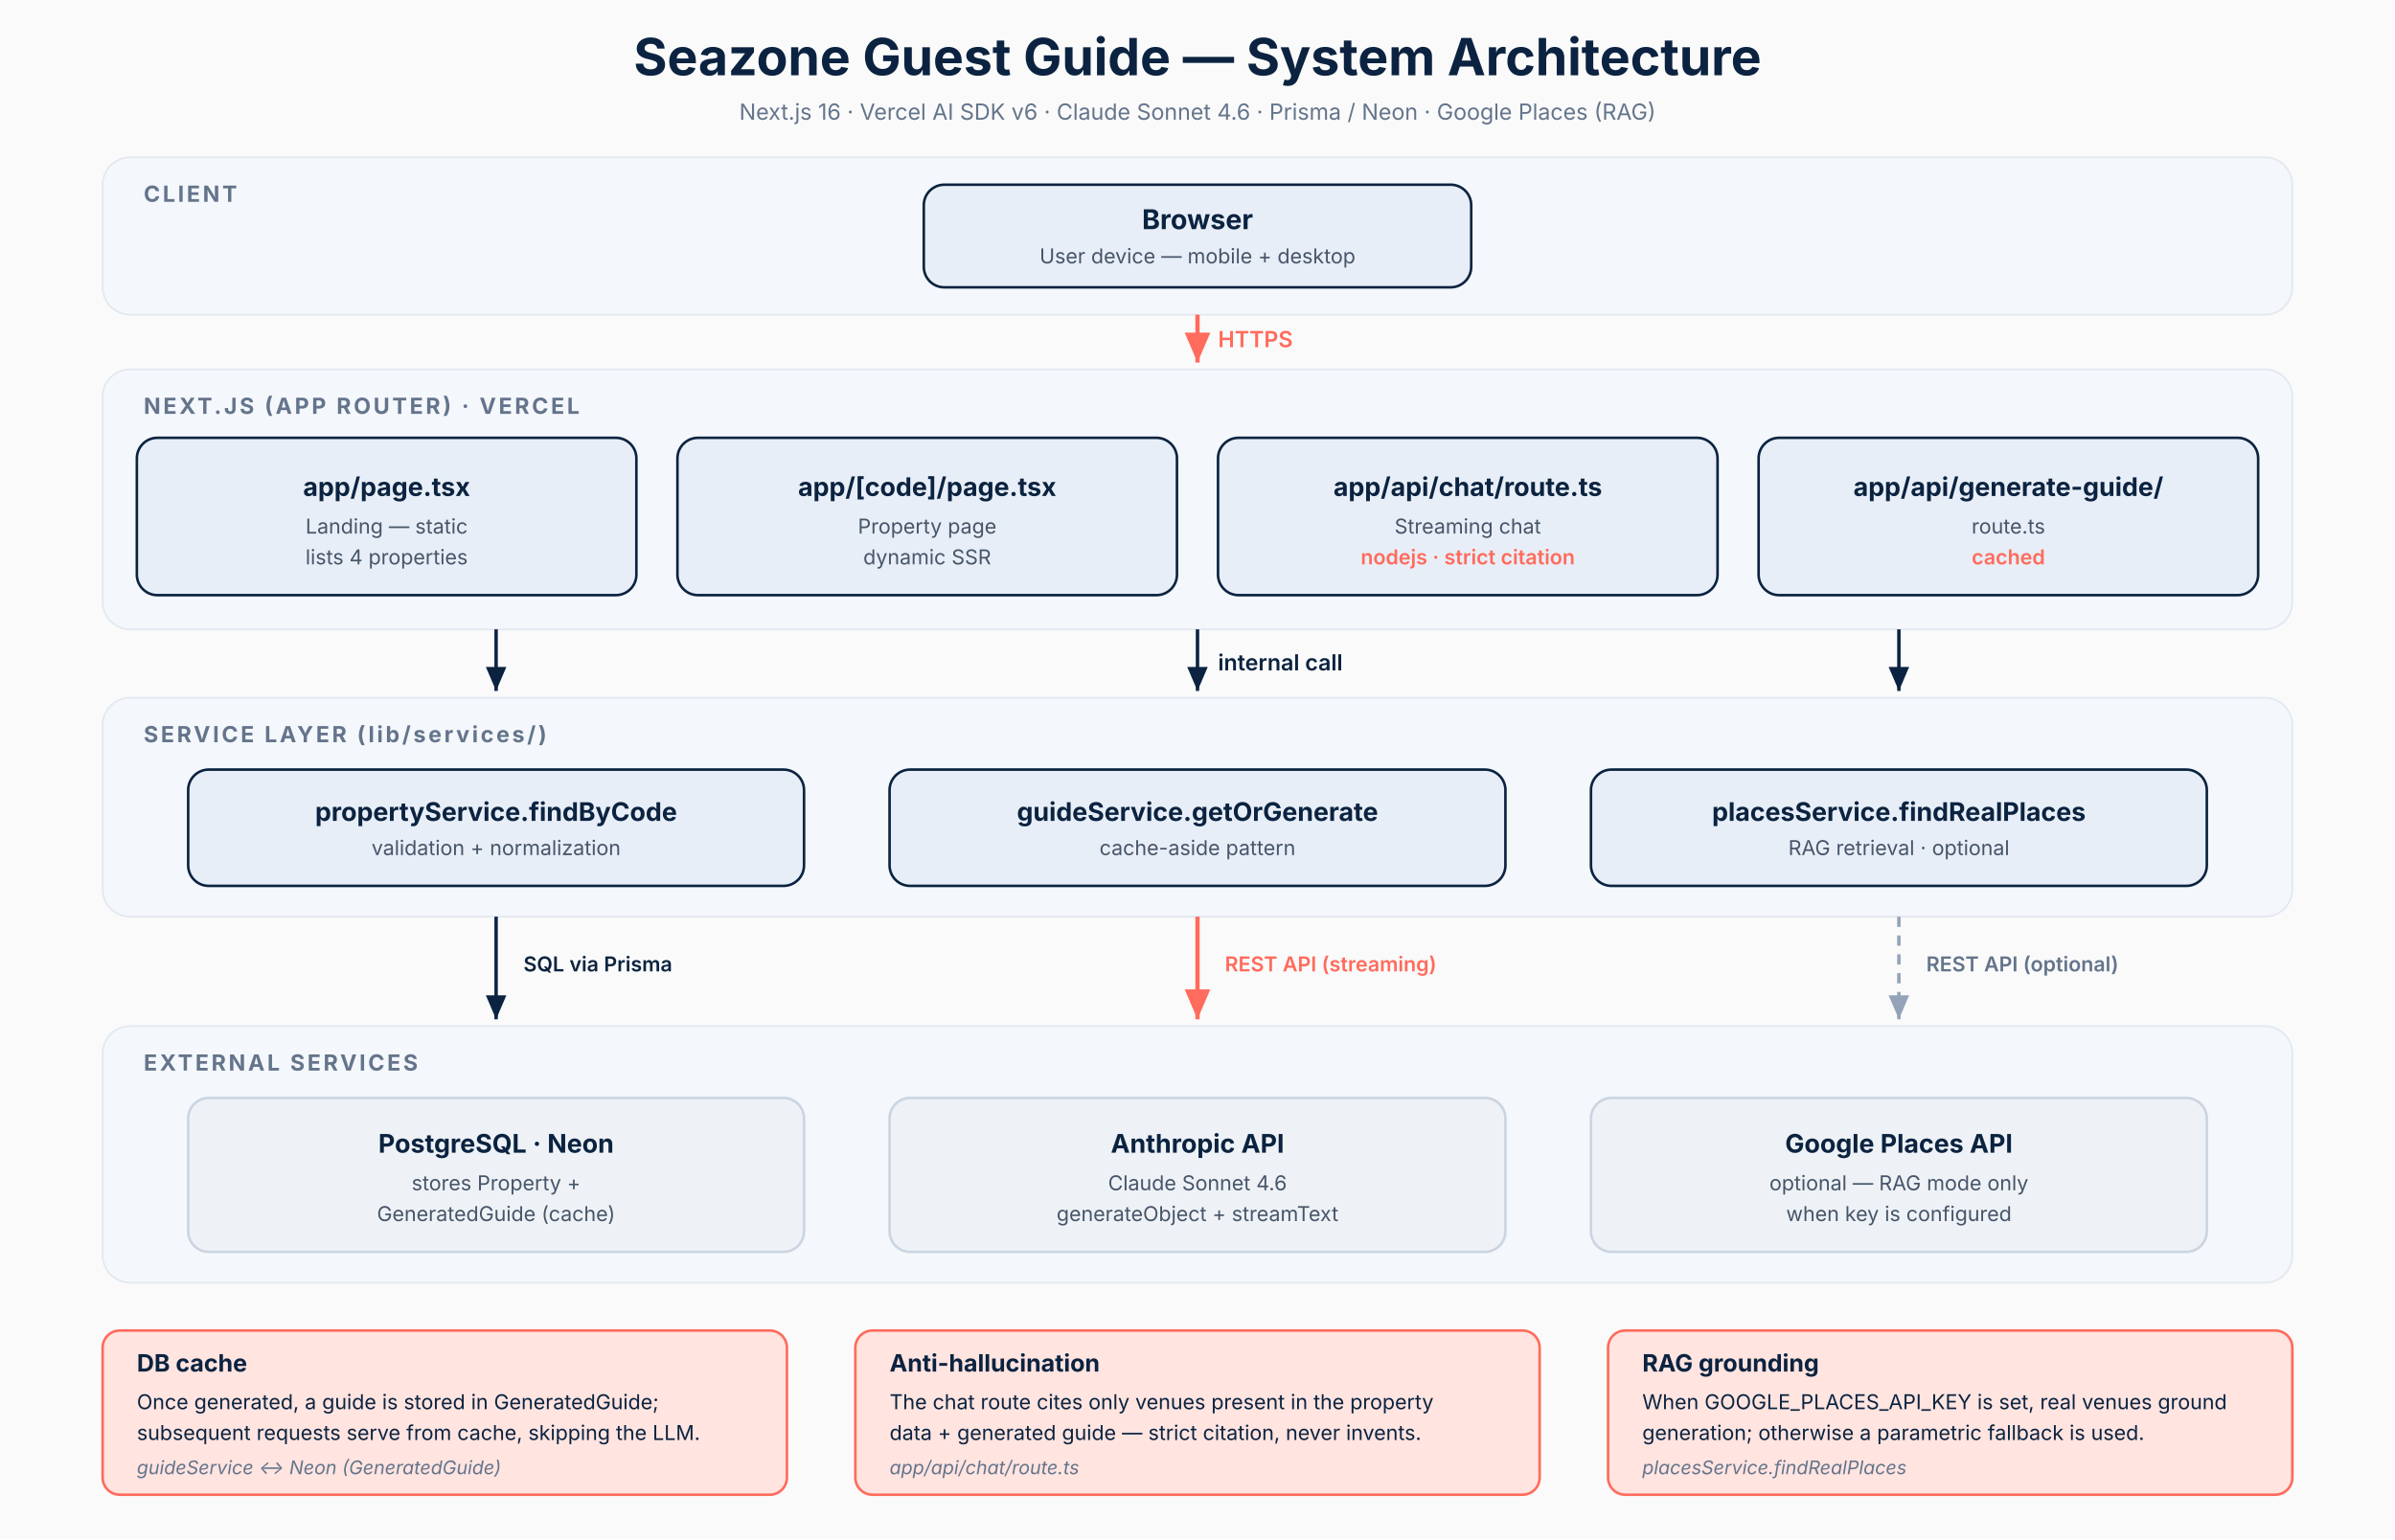
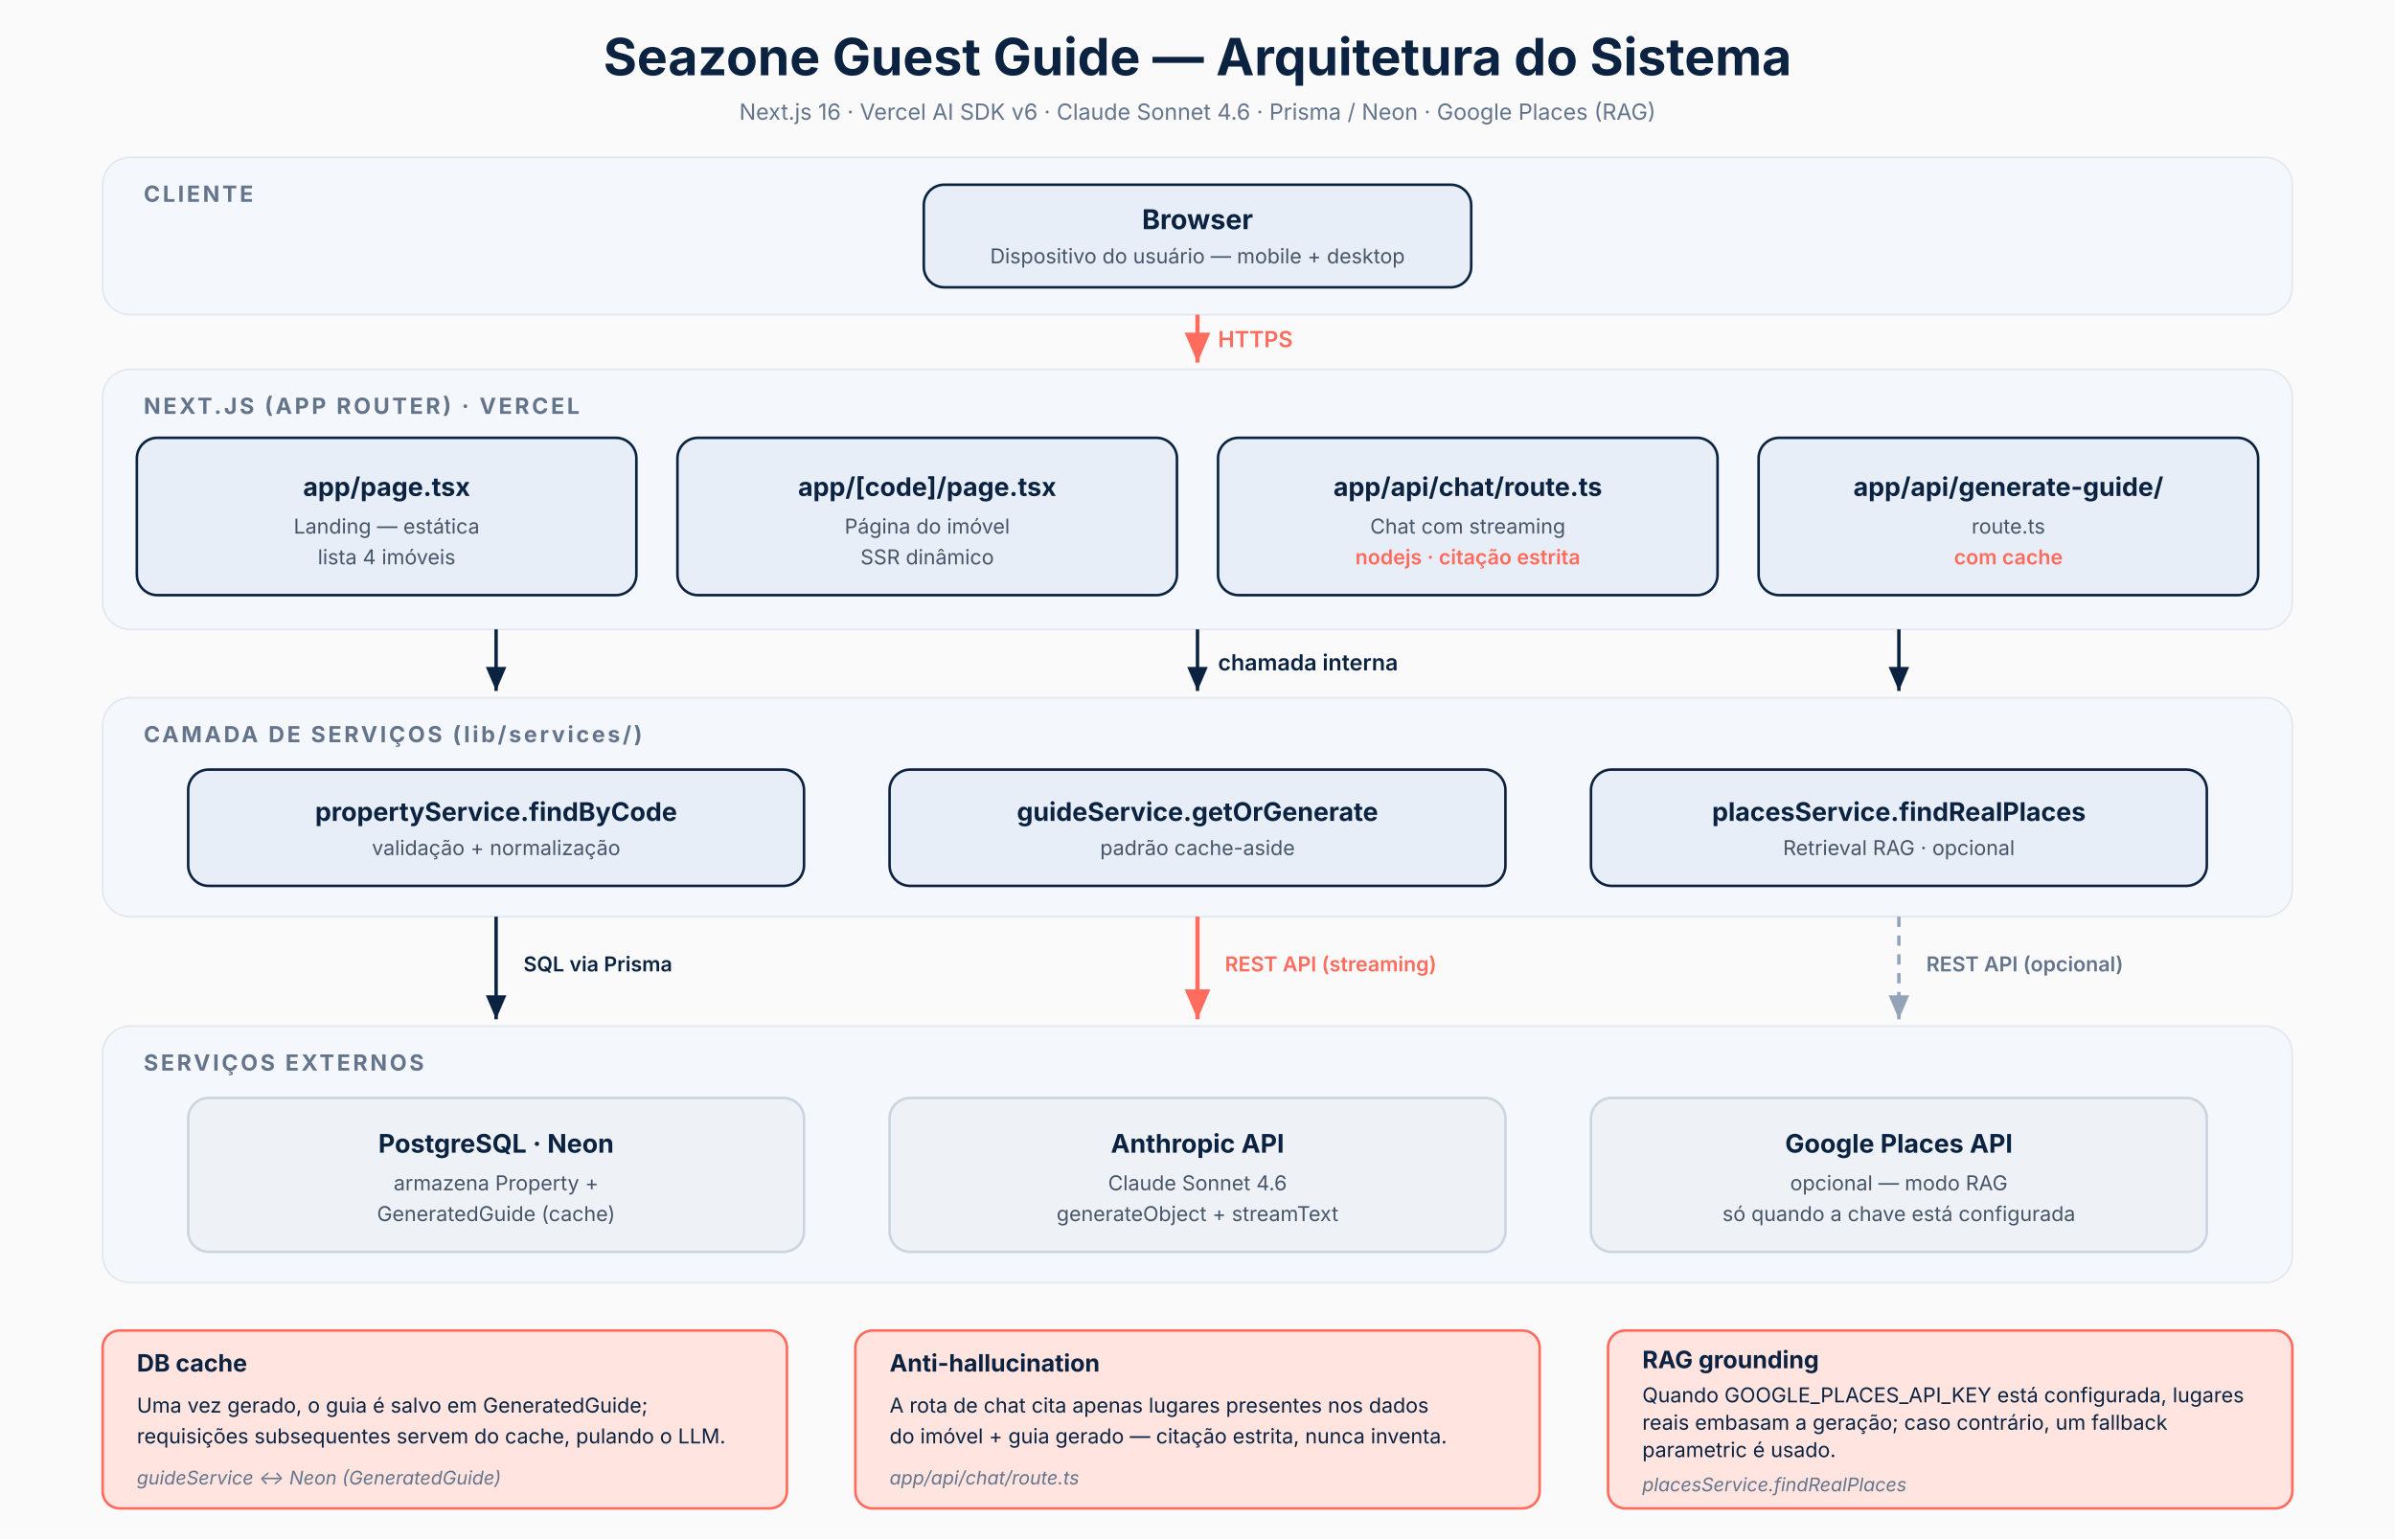
<svg xmlns="http://www.w3.org/2000/svg" width="2800" height="1800" viewBox="0 0 1400 900" font-family="Inter, Segoe UI, Helvetica, Arial, sans-serif">
  <defs>
    <marker id="navy" markerWidth="10" markerHeight="10" refX="7" refY="3" orient="auto" markerUnits="strokeWidth">
      <path d="M0,0 L7,3 L0,6 Z" fill="#0B2340" />
    </marker>
    <marker id="coral" markerWidth="10" markerHeight="10" refX="7" refY="3" orient="auto" markerUnits="strokeWidth">
      <path d="M0,0 L7,3 L0,6 Z" fill="#FF6B5C" />
    </marker>
    <marker id="gray" markerWidth="10" markerHeight="10" refX="7" refY="3" orient="auto" markerUnits="strokeWidth">
      <path d="M0,0 L7,3 L0,6 Z" fill="#94A3B8" />
    </marker>
  </defs>
  <rect x="0" y="0" width="1400" height="900" fill="#FAFAFA" />
-   <text x="700" y="44" text-anchor="middle" font-size="30" font-weight="700" fill="#0B2340">Seazone Guest Guide — System Architecture</text>
+   <text x="700" y="44" text-anchor="middle" font-size="30" font-weight="700" fill="#0B2340">Seazone Guest Guide — Arquitetura do Sistema</text>
  <text x="700" y="70" text-anchor="middle" font-size="13" fill="#64748B">Next.js 16 · Vercel AI SDK v6 · Claude Sonnet 4.6 · Prisma / Neon · Google Places (RAG)</text>
  <rect x="60" y="92" width="1280" height="92" rx="16" fill="#F4F7FB" stroke="#E2E8F0" />
-   <text x="84" y="118" font-size="13" font-weight="700" letter-spacing="1.5" fill="#64748B">CLIENT</text>
+   <text x="84" y="118" font-size="13" font-weight="700" letter-spacing="1.5" fill="#64748B">CLIENTE</text>
  <rect x="540" y="108" width="320" height="60" rx="12" fill="#E8EEF7" stroke="#0B2340" stroke-width="1.5" />
  <text x="700" y="134" text-anchor="middle" font-size="16" font-weight="700" fill="#0B2340">Browser</text>
-   <text x="700" y="154" text-anchor="middle" font-size="12" fill="#475569">User device — mobile + desktop</text>
+   <text x="700" y="154" text-anchor="middle" font-size="12" fill="#475569">Dispositivo do usuário — mobile + desktop</text>
  <line x1="700" y1="184" x2="700" y2="212" stroke="#FF6B5C" stroke-width="2.5" marker-end="url(#coral)" />
  <text x="712" y="203" font-size="13" font-weight="600" fill="#FF6B5C">HTTPS</text>
  <rect x="60" y="216" width="1280" height="152" rx="16" fill="#F4F7FB" stroke="#E2E8F0" />
  <text x="84" y="242" font-size="13" font-weight="700" letter-spacing="1.5" fill="#64748B">NEXT.JS (APP ROUTER) · VERCEL</text>
  <rect x="80" y="256" width="292" height="92" rx="12" fill="#E8EEF7" stroke="#0B2340" stroke-width="1.5" />
  <text x="226" y="290" text-anchor="middle" font-size="15" font-weight="700" fill="#0B2340">app/page.tsx</text>
-   <text x="226" y="312" text-anchor="middle" font-size="12" fill="#475569">Landing — static</text>
-   <text x="226" y="330" text-anchor="middle" font-size="12" fill="#475569">lists 4 properties</text>
+   <text x="226" y="312" text-anchor="middle" font-size="12" fill="#475569">Landing — estática</text>
+   <text x="226" y="330" text-anchor="middle" font-size="12" fill="#475569">lista 4 imóveis</text>
  <rect x="396" y="256" width="292" height="92" rx="12" fill="#E8EEF7" stroke="#0B2340" stroke-width="1.5" />
  <text x="542" y="290" text-anchor="middle" font-size="15" font-weight="700" fill="#0B2340">app/[code]/page.tsx</text>
-   <text x="542" y="312" text-anchor="middle" font-size="12" fill="#475569">Property page</text>
-   <text x="542" y="330" text-anchor="middle" font-size="12" fill="#475569">dynamic SSR</text>
+   <text x="542" y="312" text-anchor="middle" font-size="12" fill="#475569">Página do imóvel</text>
+   <text x="542" y="330" text-anchor="middle" font-size="12" fill="#475569">SSR dinâmico</text>
  <rect x="712" y="256" width="292" height="92" rx="12" fill="#E8EEF7" stroke="#0B2340" stroke-width="1.5" />
  <text x="858" y="290" text-anchor="middle" font-size="15" font-weight="700" fill="#0B2340">app/api/chat/route.ts</text>
-   <text x="858" y="312" text-anchor="middle" font-size="12" fill="#475569">Streaming chat</text>
-   <text x="858" y="330" text-anchor="middle" font-size="12" fill="#FF6B5C" font-weight="600">nodejs · strict citation</text>
+   <text x="858" y="312" text-anchor="middle" font-size="12" fill="#475569">Chat com streaming</text>
+   <text x="858" y="330" text-anchor="middle" font-size="12" fill="#FF6B5C" font-weight="600">nodejs · citação estrita</text>
  <rect x="1028" y="256" width="292" height="92" rx="12" fill="#E8EEF7" stroke="#0B2340" stroke-width="1.5" />
  <text x="1174" y="290" text-anchor="middle" font-size="15" font-weight="700" fill="#0B2340">app/api/generate-guide/</text>
  <text x="1174" y="312" text-anchor="middle" font-size="12" fill="#475569">route.ts</text>
-   <text x="1174" y="330" text-anchor="middle" font-size="12" fill="#FF6B5C" font-weight="600">cached</text>
+   <text x="1174" y="330" text-anchor="middle" font-size="12" fill="#FF6B5C" font-weight="600">com cache</text>
  <line x1="290" y1="368" x2="290" y2="404" stroke="#0B2340" stroke-width="2" marker-end="url(#navy)" />
  <line x1="700" y1="368" x2="700" y2="404" stroke="#0B2340" stroke-width="2" marker-end="url(#navy)" />
  <line x1="1110" y1="368" x2="1110" y2="404" stroke="#0B2340" stroke-width="2" marker-end="url(#navy)" />
-   <text x="712" y="392" font-size="13" font-weight="600" fill="#0B2340">internal call</text>
+   <text x="712" y="392" font-size="13" font-weight="600" fill="#0B2340">chamada interna</text>
  <rect x="60" y="408" width="1280" height="128" rx="16" fill="#F4F7FB" stroke="#E2E8F0" />
-   <text x="84" y="434" font-size="13" font-weight="700" letter-spacing="1.5" fill="#64748B">SERVICE LAYER (lib/services/)</text>
+   <text x="84" y="434" font-size="13" font-weight="700" letter-spacing="1.5" fill="#64748B">CAMADA DE SERVIÇOS (lib/services/)</text>
  <rect x="110" y="450" width="360" height="68" rx="12" fill="#E8EEF7" stroke="#0B2340" stroke-width="1.5" />
  <text x="290" y="480" text-anchor="middle" font-size="15" font-weight="700" fill="#0B2340">propertyService.findByCode</text>
-   <text x="290" y="500" text-anchor="middle" font-size="12" fill="#475569">validation + normalization</text>
+   <text x="290" y="500" text-anchor="middle" font-size="12" fill="#475569">validação + normalização</text>
  <rect x="520" y="450" width="360" height="68" rx="12" fill="#E8EEF7" stroke="#0B2340" stroke-width="1.5" />
  <text x="700" y="480" text-anchor="middle" font-size="15" font-weight="700" fill="#0B2340">guideService.getOrGenerate</text>
-   <text x="700" y="500" text-anchor="middle" font-size="12" fill="#475569">cache-aside pattern</text>
+   <text x="700" y="500" text-anchor="middle" font-size="12" fill="#475569">padrão cache-aside</text>
  <rect x="930" y="450" width="360" height="68" rx="12" fill="#E8EEF7" stroke="#0B2340" stroke-width="1.5" />
  <text x="1110" y="480" text-anchor="middle" font-size="15" font-weight="700" fill="#0B2340">placesService.findRealPlaces</text>
-   <text x="1110" y="500" text-anchor="middle" font-size="12" fill="#475569">RAG retrieval · optional</text>
+   <text x="1110" y="500" text-anchor="middle" font-size="12" fill="#475569">Retrieval RAG · opcional</text>
  <line x1="290" y1="536" x2="290" y2="596" stroke="#0B2340" stroke-width="2" marker-end="url(#navy)" />
  <rect x="300" y="552" width="124" height="22" rx="6" fill="#FAFAFA" />
  <text x="306" y="568" font-size="12" font-weight="600" fill="#0B2340">SQL via Prisma</text>
  <line x1="700" y1="536" x2="700" y2="596" stroke="#FF6B5C" stroke-width="2.5" marker-end="url(#coral)" />
  <rect x="710" y="552" width="168" height="22" rx="6" fill="#FAFAFA" />
  <text x="716" y="568" font-size="12" font-weight="600" fill="#FF6B5C">REST API (streaming)</text>
  <line x1="1110" y1="536" x2="1110" y2="596" stroke="#94A3B8" stroke-width="2" stroke-dasharray="6 5" marker-end="url(#gray)" />
  <rect x="1120" y="552" width="158" height="22" rx="6" fill="#FAFAFA" />
-   <text x="1126" y="568" font-size="12" font-weight="600" fill="#64748B">REST API (optional)</text>
+   <text x="1126" y="568" font-size="12" font-weight="600" fill="#64748B">REST API (opcional)</text>
  <rect x="60" y="600" width="1280" height="150" rx="16" fill="#F4F7FB" stroke="#E2E8F0" />
-   <text x="84" y="626" font-size="13" font-weight="700" letter-spacing="1.5" fill="#64748B">EXTERNAL SERVICES</text>
+   <text x="84" y="626" font-size="13" font-weight="700" letter-spacing="1.5" fill="#64748B">SERVIÇOS EXTERNOS</text>
  <rect x="110" y="642" width="360" height="90" rx="12" fill="#EEF2F6" stroke="#CBD5E1" stroke-width="1.5" />
  <text x="290" y="674" text-anchor="middle" font-size="15" font-weight="700" fill="#0B2340">PostgreSQL · Neon</text>
-   <text x="290" y="696" text-anchor="middle" font-size="12" fill="#475569">stores Property +</text>
+   <text x="290" y="696" text-anchor="middle" font-size="12" fill="#475569">armazena Property +</text>
  <text x="290" y="714" text-anchor="middle" font-size="12" fill="#475569">GeneratedGuide (cache)</text>
  <rect x="520" y="642" width="360" height="90" rx="12" fill="#EEF2F6" stroke="#CBD5E1" stroke-width="1.5" />
  <text x="700" y="674" text-anchor="middle" font-size="15" font-weight="700" fill="#0B2340">Anthropic API</text>
  <text x="700" y="696" text-anchor="middle" font-size="12" fill="#475569">Claude Sonnet 4.6</text>
  <text x="700" y="714" text-anchor="middle" font-size="12" fill="#475569">generateObject + streamText</text>
  <rect x="930" y="642" width="360" height="90" rx="12" fill="#EEF2F6" stroke="#CBD5E1" stroke-width="1.5" />
  <text x="1110" y="674" text-anchor="middle" font-size="15" font-weight="700" fill="#0B2340">Google Places API</text>
-   <text x="1110" y="696" text-anchor="middle" font-size="12" fill="#475569">optional — RAG mode only</text>
-   <text x="1110" y="714" text-anchor="middle" font-size="12" fill="#475569">when key is configured</text>
-   <rect x="60" y="778" width="400" height="96" rx="10" fill="#FFE4E0" stroke="#FF6B5C" stroke-width="1.5" />
+   <text x="1110" y="696" text-anchor="middle" font-size="12" fill="#475569">opcional — modo RAG</text>
+   <text x="1110" y="714" text-anchor="middle" font-size="12" fill="#475569">só quando a chave está configurada</text>
+   <rect x="60" y="778" width="400" height="104" rx="10" fill="#FFE4E0" stroke="#FF6B5C" stroke-width="1.5" />
  <text x="80" y="802" font-size="14" font-weight="700" fill="#0B2340">DB cache</text>
-   <text x="80" y="824" font-size="12" fill="#0B2340">Once generated, a guide is stored in GeneratedGuide;</text>
-   <text x="80" y="842" font-size="12" fill="#0B2340">subsequent requests serve from cache, skipping the LLM.</text>
-   <text x="80" y="862" font-size="11" font-style="italic" fill="#64748B">guideService ↔ Neon (GeneratedGuide)</text>
-   <rect x="500" y="778" width="400" height="96" rx="10" fill="#FFE4E0" stroke="#FF6B5C" stroke-width="1.5" />
+   <text x="80" y="826" font-size="12" fill="#0B2340">Uma vez gerado, o guia é salvo em GeneratedGuide;</text>
+   <text x="80" y="844" font-size="12" fill="#0B2340">requisições subsequentes servem do cache, pulando o LLM.</text>
+   <text x="80" y="868" font-size="11" font-style="italic" fill="#64748B">guideService ↔ Neon (GeneratedGuide)</text>
+   <rect x="500" y="778" width="400" height="104" rx="10" fill="#FFE4E0" stroke="#FF6B5C" stroke-width="1.5" />
  <text x="520" y="802" font-size="14" font-weight="700" fill="#0B2340">Anti-hallucination</text>
-   <text x="520" y="824" font-size="12" fill="#0B2340">The chat route cites only venues present in the property</text>
-   <text x="520" y="842" font-size="12" fill="#0B2340">data + generated guide — strict citation, never invents.</text>
-   <text x="520" y="862" font-size="11" font-style="italic" fill="#64748B">app/api/chat/route.ts</text>
-   <rect x="940" y="778" width="400" height="96" rx="10" fill="#FFE4E0" stroke="#FF6B5C" stroke-width="1.5" />
-   <text x="960" y="802" font-size="14" font-weight="700" fill="#0B2340">RAG grounding</text>
-   <text x="960" y="824" font-size="12" fill="#0B2340">When GOOGLE_PLACES_API_KEY is set, real venues ground</text>
-   <text x="960" y="842" font-size="12" fill="#0B2340">generation; otherwise a parametric fallback is used.</text>
-   <text x="960" y="862" font-size="11" font-style="italic" fill="#64748B">placesService.findRealPlaces</text>
+   <text x="520" y="826" font-size="12" fill="#0B2340">A rota de chat cita apenas lugares presentes nos dados</text>
+   <text x="520" y="844" font-size="12" fill="#0B2340">do imóvel + guia gerado — citação estrita, nunca inventa.</text>
+   <text x="520" y="868" font-size="11" font-style="italic" fill="#64748B">app/api/chat/route.ts</text>
+   <rect x="940" y="778" width="400" height="104" rx="10" fill="#FFE4E0" stroke="#FF6B5C" stroke-width="1.5" />
+   <text x="960" y="800" font-size="14" font-weight="700" fill="#0B2340">RAG grounding</text>
+   <text x="960" y="820" font-size="12" fill="#0B2340">Quando GOOGLE_PLACES_API_KEY está configurada, lugares</text>
+   <text x="960" y="836" font-size="12" fill="#0B2340">reais embasam a geração; caso contrário, um fallback</text>
+   <text x="960" y="852" font-size="12" fill="#0B2340">parametric é usado.</text>
+   <text x="960" y="872" font-size="11" font-style="italic" fill="#64748B">placesService.findRealPlaces</text>
</svg>
